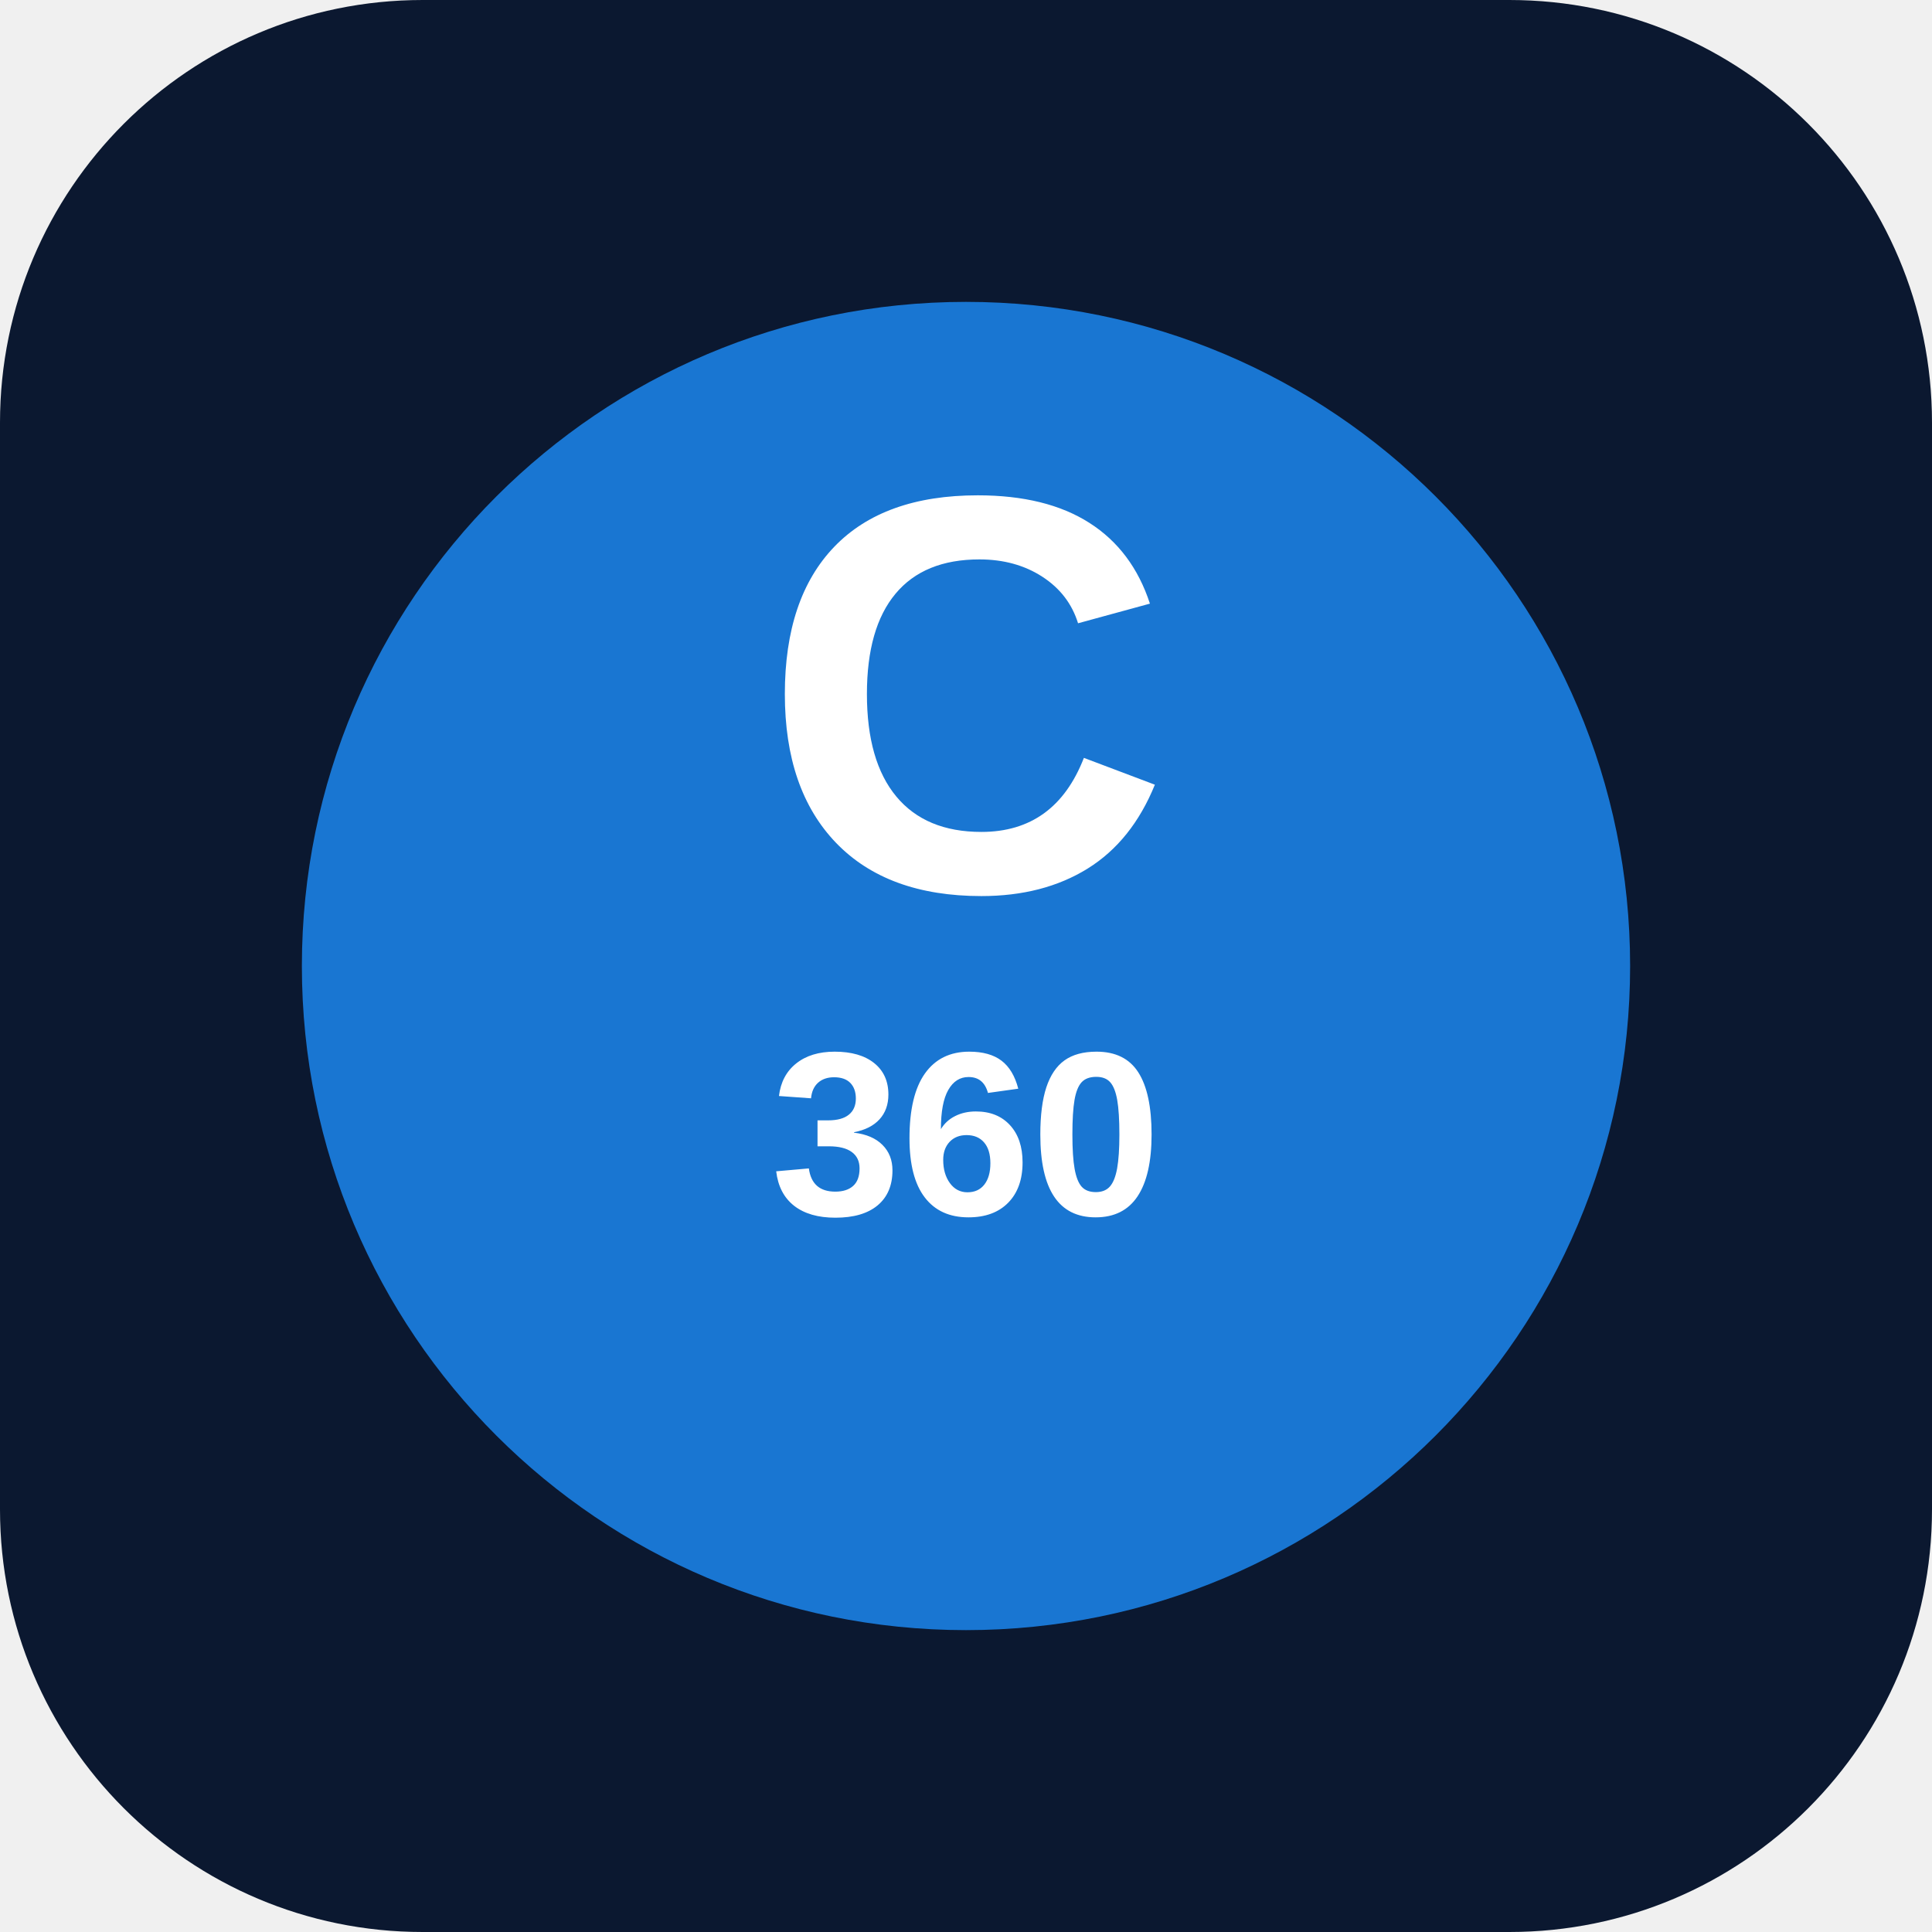
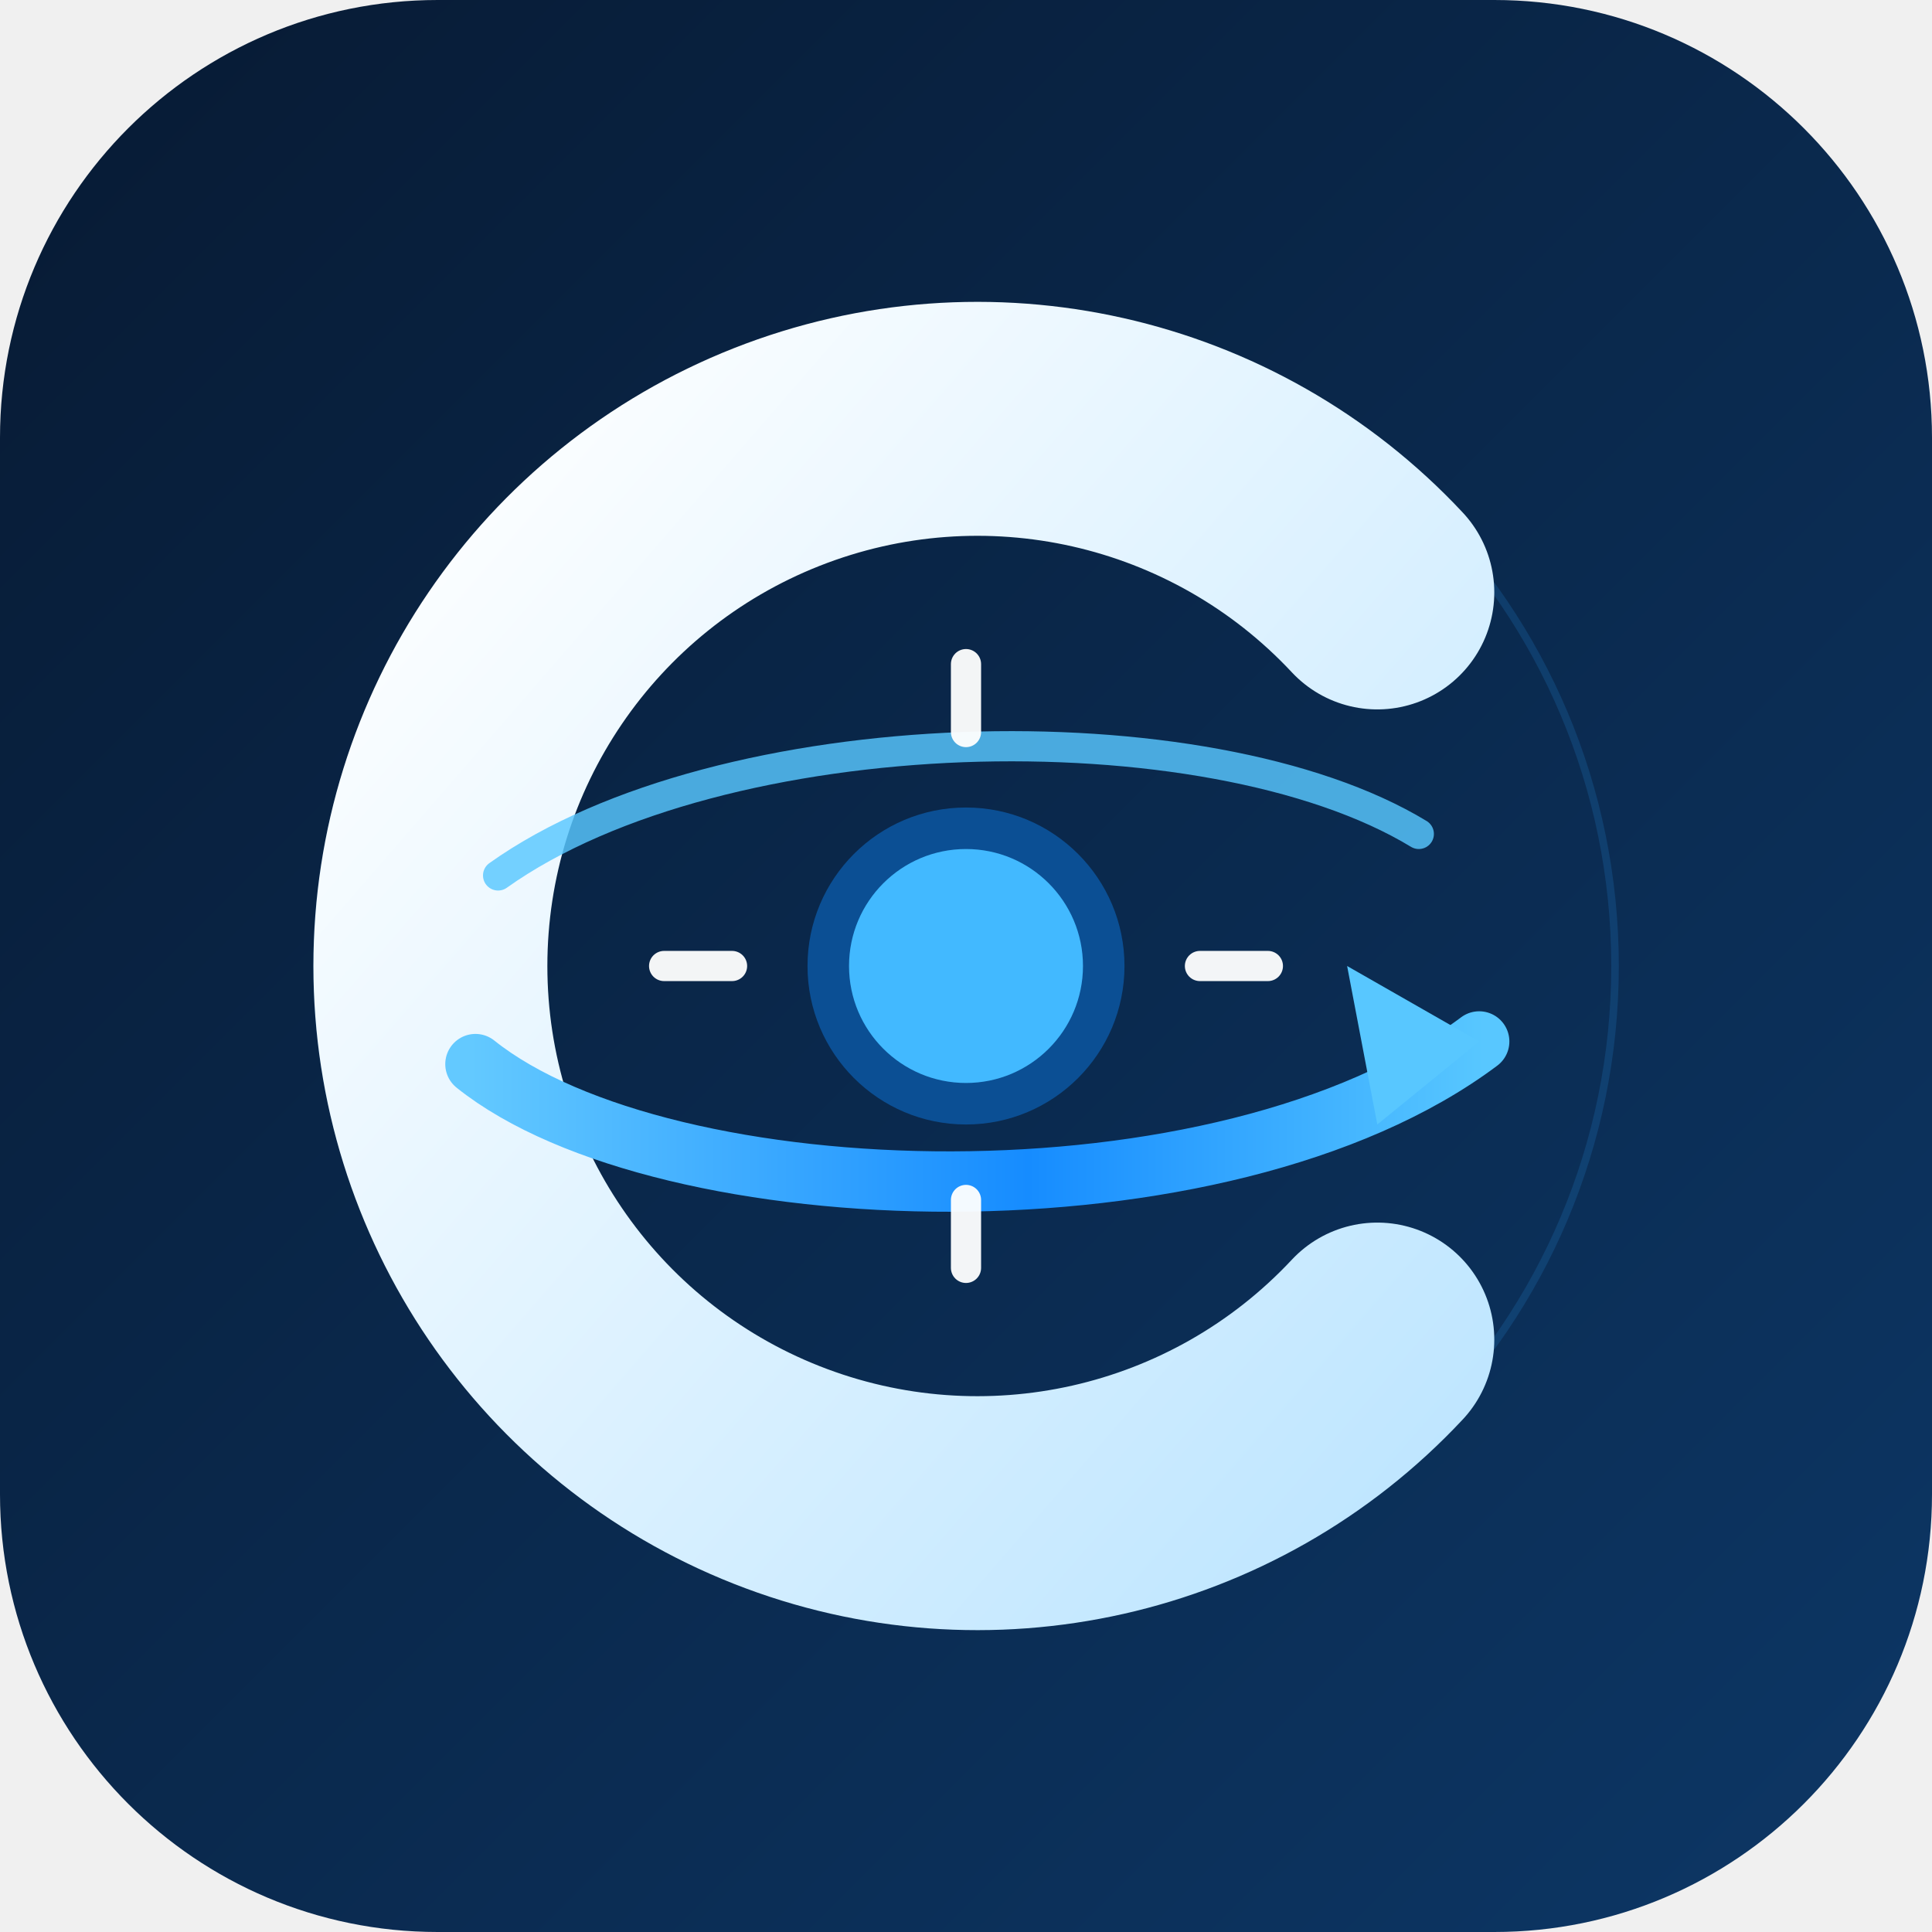
<svg xmlns="http://www.w3.org/2000/svg" viewBox="0 0 512 512">
-   <rect width="512" height="512" rx="112" fill="#0b1830" />
-   <circle cx="256" cy="256" r="176" fill="#1976d2" />
-   <text x="256" y="236" text-anchor="middle" font-family="Arial, Helvetica, sans-serif" font-size="150" font-weight="900" fill="#ffffff">C</text>
-   <text x="256" y="322" text-anchor="middle" font-family="Arial, Helvetica, sans-serif" font-size="62" font-weight="900" fill="#ffffff">360</text>
+   <defs>
+     <linearGradient id="bg" x1="0" y1="0" x2="1" y2="1">
+       <stop offset="0" stop-color="#071a33" />
+       <stop offset="1" stop-color="#0d3766" />
+     </linearGradient>
+     <linearGradient id="c" x1="0" y1="0" x2="1" y2="1">
+       <stop offset="0" stop-color="#ffffff" />
+       <stop offset="1" stop-color="#bfe6ff" />
+     </linearGradient>
+     <linearGradient id="orbit" x1="0" y1="0" x2="1" y2="0">
+       <stop offset="0" stop-color="#63c9ff" />
+       <stop offset=".55" stop-color="#168cff" />
+       <stop offset="1" stop-color="#58c7ff" />
+     </linearGradient>
+   </defs>
+   <rect width="512" height="512" rx="116" fill="url(#bg)" />
+   <circle cx="256" cy="256" r="172" fill="none" stroke="#1c6eb3" stroke-width="2" opacity=".28" />
+   <path d="M365 157 A145 145 0 1 0 365 355" fill="none" stroke="url(#c)" stroke-width="62" stroke-linecap="round" />
+   <circle cx="256" cy="256" r="42" fill="#0b4f94" />
+   <circle cx="256" cy="256" r="31" fill="#42b9ff" />
+   <path d="M126 282 C176 322 324 327 392 276" fill="none" stroke="url(#orbit)" stroke-width="16" stroke-linecap="round" />
+   <path d="M392 276 L357 256 L365 298 Z" fill="#58c7ff" />
+   <path d="M132 232 C191 190 320 187 376 221" fill="none" stroke="#58c7ff" stroke-width="8" stroke-linecap="round" opacity=".82" />
+   <g stroke="#ffffff" stroke-width="8" stroke-linecap="round" opacity=".95">
+     <path d="M256 176v18" />
+     <path d="M256 318v18" />
+     <path d="M176 256h18" />
+     <path d="M318 256h18" />
+   </g>
</svg>
